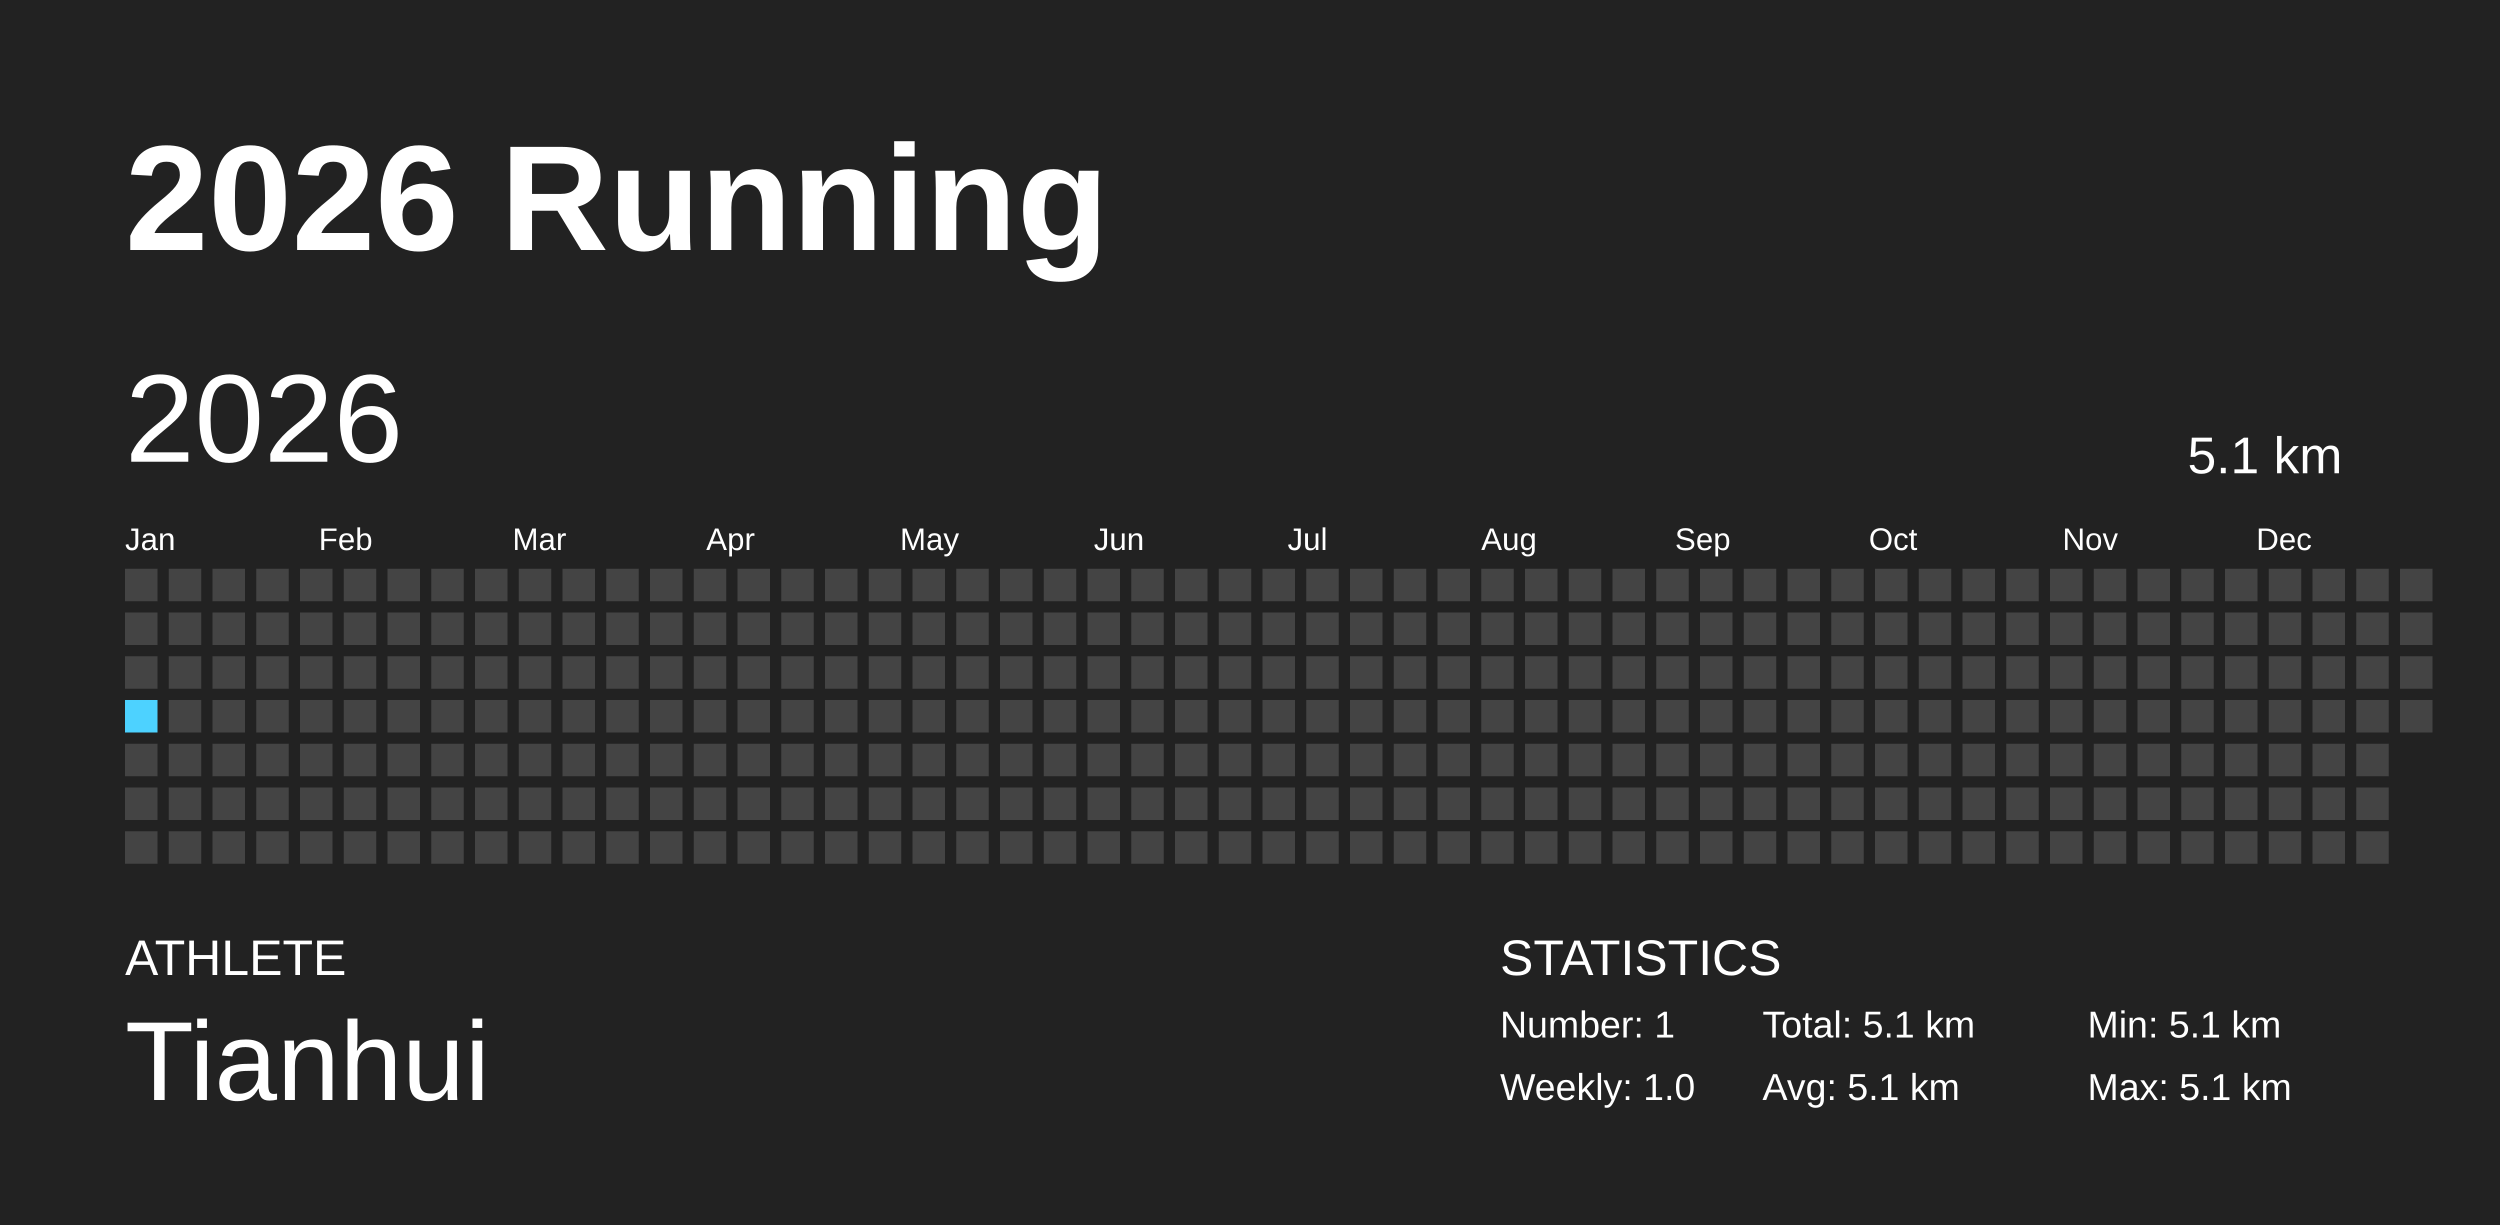
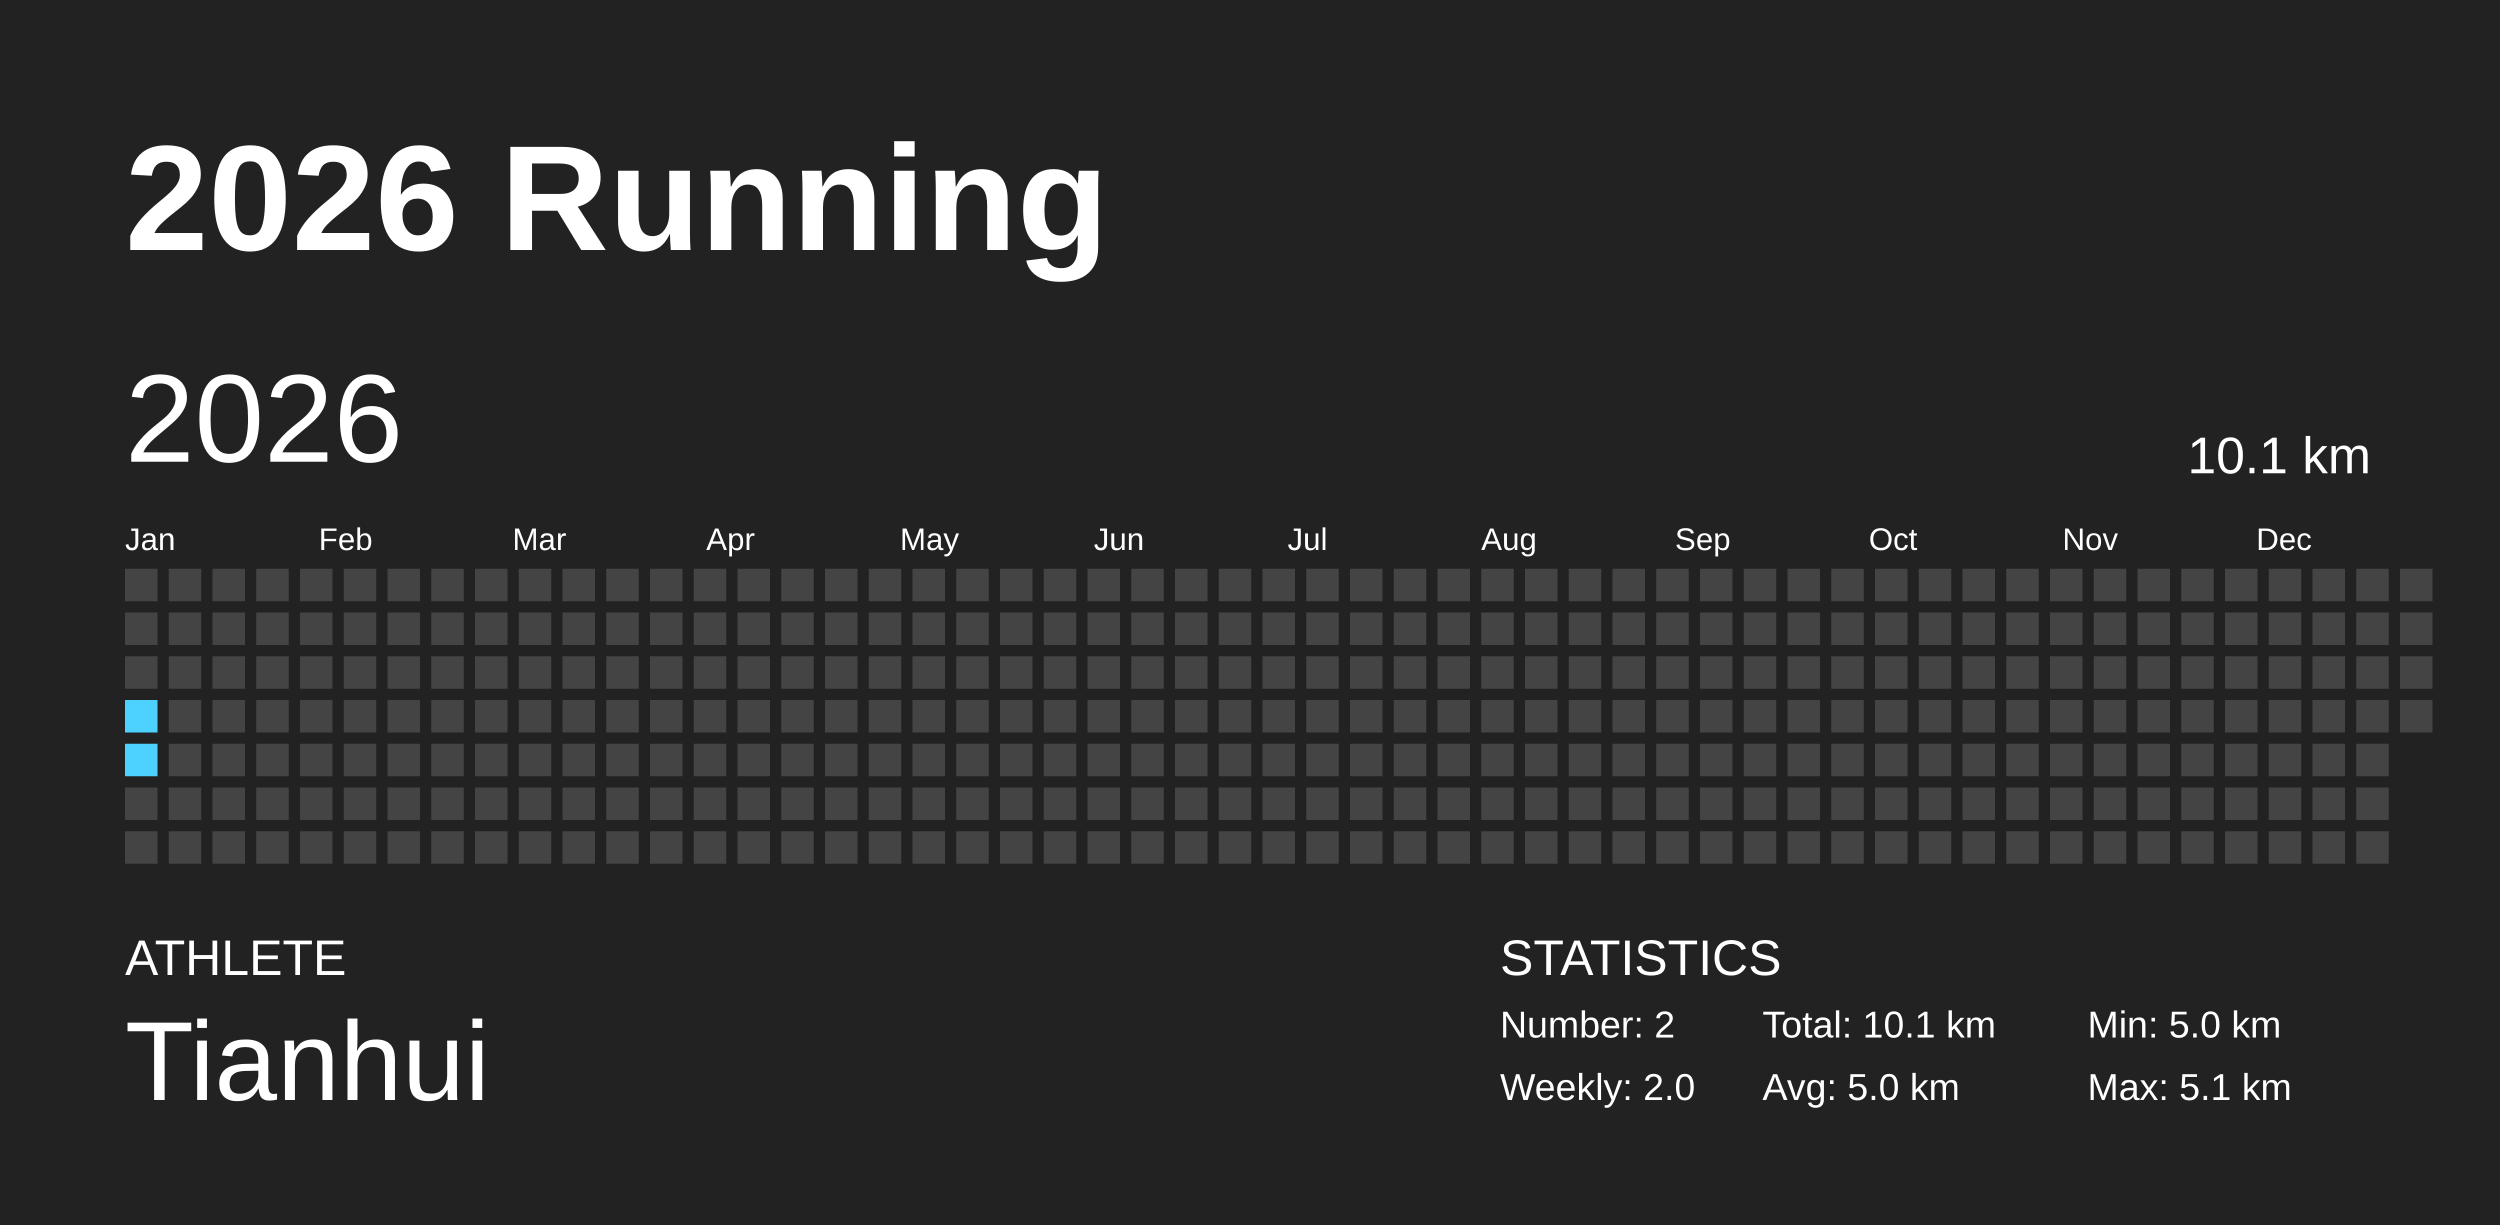
<svg xmlns="http://www.w3.org/2000/svg" baseProfile="full" height="98mm" version="1.1" viewBox="0,0,200,98" width="200mm">
  <defs />
  <rect fill="#222222" height="98" width="200" x="0" y="0" />
  <text fill="#FFFFFF" style="font-size:12px; font-family:Arial; font-weight:bold;" x="10" y="20">2026 Running</text>
  <text fill="#FFFFFF" style="font-size:4px; font-family:Arial" x="10" y="78">ATHLETE</text>
  <text fill="#FFFFFF" style="font-size:9px; font-family:Arial" x="10" y="88">Tianhui</text>
  <text fill="#FFFFFF" style="font-size:4px; font-family:Arial" x="120" y="78">STATISTICS</text>
-   <text fill="#FFFFFF" style="font-size:3px; font-family:Arial" x="120" y="83">Number: 1</text>
-   <text fill="#FFFFFF" style="font-size:3px; font-family:Arial" x="120" y="88">Weekly: 1.0</text>
-   <text fill="#FFFFFF" style="font-size:3px; font-family:Arial" x="141" y="83">Total: 5.1 km</text>
-   <text fill="#FFFFFF" style="font-size:3px; font-family:Arial" x="141" y="88">Avg: 5.1 km</text>
-   <text fill="#FFFFFF" style="font-size:3px; font-family:Arial" x="167" y="83">Min: 5.1 km</text>
+   <text fill="#FFFFFF" style="font-size:3px; font-family:Arial" x="120" y="83">Number: 2</text>
+   <text fill="#FFFFFF" style="font-size:3px; font-family:Arial" x="120" y="88">Weekly: 2.0</text>
+   <text fill="#FFFFFF" style="font-size:3px; font-family:Arial" x="141" y="83">Total: 10.1 km</text>
+   <text fill="#FFFFFF" style="font-size:3px; font-family:Arial" x="141" y="88">Avg: 5.0 km</text>
+   <text fill="#FFFFFF" style="font-size:3px; font-family:Arial" x="167" y="83">Min: 5.0 km</text>
  <text fill="#FFFFFF" style="font-size:3px; font-family:Arial" x="167" y="88">Max: 5.1 km</text>
  <text dominant-baseline="hanging" fill="#FFFFFF" style="font-size:10.0px; font-family:Arial;" x="10" y="30">2026</text>
-   <text dominant-baseline="hanging" fill="#FFFFFF" style="font-size:4.125px; font-family:Arial;" x="175" y="35">5.1 km</text>
+   <text dominant-baseline="hanging" fill="#FFFFFF" style="font-size:4.125px; font-family:Arial;" x="175" y="35">10.1 km</text>
  <text fill="#FFFFFF" style="font-size:2.5px; font-family:Arial" x="10.0" y="44">Jan</text>
  <text fill="#FFFFFF" style="font-size:2.5px; font-family:Arial" x="25.5" y="44">Feb</text>
  <text fill="#FFFFFF" style="font-size:2.5px; font-family:Arial" x="41.0" y="44">Mar</text>
  <text fill="#FFFFFF" style="font-size:2.5px; font-family:Arial" x="56.5" y="44">Apr</text>
  <text fill="#FFFFFF" style="font-size:2.5px; font-family:Arial" x="72.0" y="44">May</text>
  <text fill="#FFFFFF" style="font-size:2.5px; font-family:Arial" x="87.5" y="44">Jun</text>
  <text fill="#FFFFFF" style="font-size:2.5px; font-family:Arial" x="103.0" y="44">Jul</text>
  <text fill="#FFFFFF" style="font-size:2.5px; font-family:Arial" x="118.5" y="44">Aug</text>
  <text fill="#FFFFFF" style="font-size:2.5px; font-family:Arial" x="134.0" y="44">Sep</text>
  <text fill="#FFFFFF" style="font-size:2.5px; font-family:Arial" x="149.5" y="44">Oct</text>
  <text fill="#FFFFFF" style="font-size:2.5px; font-family:Arial" x="165.0" y="44">Nov</text>
  <text fill="#FFFFFF" style="font-size:2.5px; font-family:Arial" x="180.5" y="44">Dec</text>
  <rect fill="#444444" height="2.6" width="2.6" x="10.0" y="45.5" />
  <rect fill="#444444" height="2.6" width="2.6" x="10.0" y="49.0" />
  <rect fill="#444444" height="2.6" width="2.6" x="10.0" y="52.5" />
-   <rect fill="#4DD2FF" height="2.6" width="2.6" x="10.0" y="56.0" />
-   <rect fill="#444444" height="2.6" width="2.6" x="10.0" y="59.5" />
+   <rect fill="#4dd2ff" height="2.6" width="2.6" x="10.0" y="56.0" />
+   <rect fill="#4dd2ff" height="2.6" width="2.6" x="10.0" y="59.5" />
  <rect fill="#444444" height="2.6" width="2.6" x="10.0" y="63.0" />
  <rect fill="#444444" height="2.6" width="2.6" x="10.0" y="66.5" />
  <rect fill="#444444" height="2.6" width="2.6" x="13.5" y="45.5" />
  <rect fill="#444444" height="2.6" width="2.6" x="13.5" y="49.0" />
  <rect fill="#444444" height="2.6" width="2.6" x="13.5" y="52.5" />
  <rect fill="#444444" height="2.6" width="2.6" x="13.5" y="56.0" />
  <rect fill="#444444" height="2.6" width="2.6" x="13.5" y="59.5" />
  <rect fill="#444444" height="2.6" width="2.6" x="13.5" y="63.0" />
  <rect fill="#444444" height="2.6" width="2.6" x="13.5" y="66.5" />
  <rect fill="#444444" height="2.6" width="2.6" x="17.0" y="45.5" />
  <rect fill="#444444" height="2.6" width="2.6" x="17.0" y="49.0" />
  <rect fill="#444444" height="2.6" width="2.6" x="17.0" y="52.5" />
  <rect fill="#444444" height="2.6" width="2.6" x="17.0" y="56.0" />
  <rect fill="#444444" height="2.6" width="2.6" x="17.0" y="59.5" />
  <rect fill="#444444" height="2.6" width="2.6" x="17.0" y="63.0" />
  <rect fill="#444444" height="2.6" width="2.6" x="17.0" y="66.5" />
  <rect fill="#444444" height="2.6" width="2.6" x="20.5" y="45.5" />
  <rect fill="#444444" height="2.6" width="2.6" x="20.5" y="49.0" />
  <rect fill="#444444" height="2.6" width="2.6" x="20.5" y="52.5" />
  <rect fill="#444444" height="2.6" width="2.6" x="20.5" y="56.0" />
  <rect fill="#444444" height="2.6" width="2.6" x="20.5" y="59.5" />
  <rect fill="#444444" height="2.6" width="2.6" x="20.5" y="63.0" />
  <rect fill="#444444" height="2.6" width="2.6" x="20.5" y="66.5" />
  <rect fill="#444444" height="2.6" width="2.6" x="24.0" y="45.5" />
  <rect fill="#444444" height="2.6" width="2.6" x="24.0" y="49.0" />
  <rect fill="#444444" height="2.6" width="2.6" x="24.0" y="52.5" />
  <rect fill="#444444" height="2.6" width="2.6" x="24.0" y="56.0" />
  <rect fill="#444444" height="2.6" width="2.6" x="24.0" y="59.5" />
  <rect fill="#444444" height="2.6" width="2.6" x="24.0" y="63.0" />
  <rect fill="#444444" height="2.6" width="2.6" x="24.0" y="66.5" />
  <rect fill="#444444" height="2.6" width="2.6" x="27.5" y="45.5" />
  <rect fill="#444444" height="2.6" width="2.6" x="27.5" y="49.0" />
  <rect fill="#444444" height="2.6" width="2.6" x="27.5" y="52.5" />
  <rect fill="#444444" height="2.6" width="2.6" x="27.5" y="56.0" />
  <rect fill="#444444" height="2.6" width="2.6" x="27.5" y="59.5" />
  <rect fill="#444444" height="2.6" width="2.6" x="27.5" y="63.0" />
  <rect fill="#444444" height="2.6" width="2.6" x="27.5" y="66.5" />
  <rect fill="#444444" height="2.6" width="2.6" x="31.0" y="45.5" />
  <rect fill="#444444" height="2.6" width="2.6" x="31.0" y="49.0" />
  <rect fill="#444444" height="2.6" width="2.6" x="31.0" y="52.5" />
  <rect fill="#444444" height="2.6" width="2.6" x="31.0" y="56.0" />
  <rect fill="#444444" height="2.6" width="2.6" x="31.0" y="59.5" />
  <rect fill="#444444" height="2.6" width="2.6" x="31.0" y="63.0" />
  <rect fill="#444444" height="2.6" width="2.6" x="31.0" y="66.5" />
  <rect fill="#444444" height="2.6" width="2.6" x="34.5" y="45.5" />
  <rect fill="#444444" height="2.6" width="2.6" x="34.5" y="49.0" />
  <rect fill="#444444" height="2.6" width="2.6" x="34.5" y="52.5" />
  <rect fill="#444444" height="2.6" width="2.6" x="34.5" y="56.0" />
  <rect fill="#444444" height="2.6" width="2.6" x="34.5" y="59.5" />
  <rect fill="#444444" height="2.6" width="2.6" x="34.5" y="63.0" />
  <rect fill="#444444" height="2.6" width="2.6" x="34.5" y="66.5" />
  <rect fill="#444444" height="2.6" width="2.6" x="38.0" y="45.5" />
  <rect fill="#444444" height="2.6" width="2.6" x="38.0" y="49.0" />
  <rect fill="#444444" height="2.6" width="2.6" x="38.0" y="52.5" />
  <rect fill="#444444" height="2.6" width="2.6" x="38.0" y="56.0" />
  <rect fill="#444444" height="2.6" width="2.6" x="38.0" y="59.5" />
  <rect fill="#444444" height="2.6" width="2.6" x="38.0" y="63.0" />
  <rect fill="#444444" height="2.6" width="2.6" x="38.0" y="66.5" />
  <rect fill="#444444" height="2.6" width="2.6" x="41.5" y="45.5" />
  <rect fill="#444444" height="2.6" width="2.6" x="41.5" y="49.0" />
  <rect fill="#444444" height="2.6" width="2.6" x="41.5" y="52.5" />
  <rect fill="#444444" height="2.6" width="2.6" x="41.5" y="56.0" />
  <rect fill="#444444" height="2.6" width="2.6" x="41.5" y="59.5" />
  <rect fill="#444444" height="2.6" width="2.6" x="41.5" y="63.0" />
  <rect fill="#444444" height="2.6" width="2.6" x="41.5" y="66.5" />
  <rect fill="#444444" height="2.6" width="2.6" x="45.0" y="45.5" />
  <rect fill="#444444" height="2.6" width="2.6" x="45.0" y="49.0" />
  <rect fill="#444444" height="2.6" width="2.6" x="45.0" y="52.5" />
  <rect fill="#444444" height="2.6" width="2.6" x="45.0" y="56.0" />
  <rect fill="#444444" height="2.6" width="2.6" x="45.0" y="59.5" />
  <rect fill="#444444" height="2.6" width="2.6" x="45.0" y="63.0" />
  <rect fill="#444444" height="2.6" width="2.6" x="45.0" y="66.5" />
  <rect fill="#444444" height="2.6" width="2.6" x="48.5" y="45.5" />
  <rect fill="#444444" height="2.6" width="2.6" x="48.5" y="49.0" />
  <rect fill="#444444" height="2.6" width="2.6" x="48.5" y="52.5" />
  <rect fill="#444444" height="2.6" width="2.6" x="48.5" y="56.0" />
  <rect fill="#444444" height="2.6" width="2.6" x="48.5" y="59.5" />
  <rect fill="#444444" height="2.6" width="2.6" x="48.5" y="63.0" />
  <rect fill="#444444" height="2.6" width="2.6" x="48.5" y="66.5" />
  <rect fill="#444444" height="2.6" width="2.6" x="52.0" y="45.5" />
  <rect fill="#444444" height="2.6" width="2.6" x="52.0" y="49.0" />
  <rect fill="#444444" height="2.6" width="2.6" x="52.0" y="52.5" />
  <rect fill="#444444" height="2.6" width="2.6" x="52.0" y="56.0" />
  <rect fill="#444444" height="2.6" width="2.6" x="52.0" y="59.5" />
  <rect fill="#444444" height="2.6" width="2.6" x="52.0" y="63.0" />
  <rect fill="#444444" height="2.6" width="2.6" x="52.0" y="66.5" />
  <rect fill="#444444" height="2.6" width="2.6" x="55.5" y="45.5" />
  <rect fill="#444444" height="2.6" width="2.6" x="55.5" y="49.0" />
  <rect fill="#444444" height="2.6" width="2.6" x="55.5" y="52.5" />
  <rect fill="#444444" height="2.6" width="2.6" x="55.5" y="56.0" />
  <rect fill="#444444" height="2.6" width="2.6" x="55.5" y="59.5" />
  <rect fill="#444444" height="2.6" width="2.6" x="55.5" y="63.0" />
  <rect fill="#444444" height="2.6" width="2.6" x="55.5" y="66.5" />
  <rect fill="#444444" height="2.6" width="2.6" x="59.0" y="45.5" />
  <rect fill="#444444" height="2.6" width="2.6" x="59.0" y="49.0" />
  <rect fill="#444444" height="2.6" width="2.6" x="59.0" y="52.5" />
  <rect fill="#444444" height="2.6" width="2.6" x="59.0" y="56.0" />
  <rect fill="#444444" height="2.6" width="2.6" x="59.0" y="59.5" />
  <rect fill="#444444" height="2.6" width="2.6" x="59.0" y="63.0" />
  <rect fill="#444444" height="2.6" width="2.6" x="59.0" y="66.5" />
  <rect fill="#444444" height="2.6" width="2.6" x="62.5" y="45.5" />
  <rect fill="#444444" height="2.6" width="2.6" x="62.5" y="49.0" />
  <rect fill="#444444" height="2.6" width="2.6" x="62.5" y="52.5" />
  <rect fill="#444444" height="2.6" width="2.6" x="62.5" y="56.0" />
  <rect fill="#444444" height="2.6" width="2.6" x="62.5" y="59.5" />
  <rect fill="#444444" height="2.6" width="2.6" x="62.5" y="63.0" />
  <rect fill="#444444" height="2.6" width="2.6" x="62.5" y="66.5" />
  <rect fill="#444444" height="2.6" width="2.6" x="66.0" y="45.5" />
  <rect fill="#444444" height="2.6" width="2.6" x="66.0" y="49.0" />
  <rect fill="#444444" height="2.6" width="2.6" x="66.0" y="52.5" />
  <rect fill="#444444" height="2.6" width="2.6" x="66.0" y="56.0" />
  <rect fill="#444444" height="2.6" width="2.6" x="66.0" y="59.5" />
  <rect fill="#444444" height="2.6" width="2.6" x="66.0" y="63.0" />
  <rect fill="#444444" height="2.6" width="2.6" x="66.0" y="66.5" />
  <rect fill="#444444" height="2.6" width="2.6" x="69.5" y="45.5" />
  <rect fill="#444444" height="2.6" width="2.6" x="69.5" y="49.0" />
  <rect fill="#444444" height="2.6" width="2.6" x="69.5" y="52.5" />
  <rect fill="#444444" height="2.6" width="2.6" x="69.5" y="56.0" />
  <rect fill="#444444" height="2.6" width="2.6" x="69.5" y="59.5" />
  <rect fill="#444444" height="2.6" width="2.6" x="69.5" y="63.0" />
  <rect fill="#444444" height="2.6" width="2.6" x="69.5" y="66.5" />
  <rect fill="#444444" height="2.6" width="2.6" x="73.0" y="45.5" />
  <rect fill="#444444" height="2.6" width="2.6" x="73.0" y="49.0" />
  <rect fill="#444444" height="2.6" width="2.6" x="73.0" y="52.5" />
  <rect fill="#444444" height="2.6" width="2.6" x="73.0" y="56.0" />
  <rect fill="#444444" height="2.6" width="2.6" x="73.0" y="59.5" />
  <rect fill="#444444" height="2.6" width="2.6" x="73.0" y="63.0" />
  <rect fill="#444444" height="2.6" width="2.6" x="73.0" y="66.5" />
  <rect fill="#444444" height="2.6" width="2.6" x="76.5" y="45.5" />
  <rect fill="#444444" height="2.6" width="2.6" x="76.5" y="49.0" />
  <rect fill="#444444" height="2.6" width="2.6" x="76.5" y="52.5" />
  <rect fill="#444444" height="2.6" width="2.6" x="76.5" y="56.0" />
  <rect fill="#444444" height="2.6" width="2.6" x="76.5" y="59.5" />
  <rect fill="#444444" height="2.6" width="2.6" x="76.5" y="63.0" />
  <rect fill="#444444" height="2.6" width="2.6" x="76.5" y="66.5" />
  <rect fill="#444444" height="2.6" width="2.6" x="80.0" y="45.5" />
  <rect fill="#444444" height="2.6" width="2.6" x="80.0" y="49.0" />
  <rect fill="#444444" height="2.6" width="2.6" x="80.0" y="52.5" />
  <rect fill="#444444" height="2.6" width="2.6" x="80.0" y="56.0" />
  <rect fill="#444444" height="2.6" width="2.6" x="80.0" y="59.5" />
  <rect fill="#444444" height="2.6" width="2.6" x="80.0" y="63.0" />
  <rect fill="#444444" height="2.6" width="2.6" x="80.0" y="66.5" />
  <rect fill="#444444" height="2.6" width="2.6" x="83.5" y="45.5" />
  <rect fill="#444444" height="2.6" width="2.6" x="83.5" y="49.0" />
  <rect fill="#444444" height="2.6" width="2.6" x="83.5" y="52.5" />
  <rect fill="#444444" height="2.6" width="2.6" x="83.5" y="56.0" />
  <rect fill="#444444" height="2.6" width="2.6" x="83.5" y="59.5" />
  <rect fill="#444444" height="2.6" width="2.6" x="83.5" y="63.0" />
  <rect fill="#444444" height="2.6" width="2.6" x="83.5" y="66.5" />
  <rect fill="#444444" height="2.6" width="2.6" x="87.0" y="45.5" />
  <rect fill="#444444" height="2.6" width="2.6" x="87.0" y="49.0" />
  <rect fill="#444444" height="2.6" width="2.6" x="87.0" y="52.5" />
  <rect fill="#444444" height="2.6" width="2.6" x="87.0" y="56.0" />
  <rect fill="#444444" height="2.6" width="2.6" x="87.0" y="59.5" />
  <rect fill="#444444" height="2.6" width="2.6" x="87.0" y="63.0" />
  <rect fill="#444444" height="2.6" width="2.6" x="87.0" y="66.5" />
  <rect fill="#444444" height="2.6" width="2.6" x="90.5" y="45.5" />
  <rect fill="#444444" height="2.6" width="2.6" x="90.5" y="49.0" />
  <rect fill="#444444" height="2.6" width="2.6" x="90.5" y="52.5" />
  <rect fill="#444444" height="2.6" width="2.6" x="90.5" y="56.0" />
  <rect fill="#444444" height="2.6" width="2.6" x="90.5" y="59.5" />
  <rect fill="#444444" height="2.6" width="2.6" x="90.5" y="63.0" />
  <rect fill="#444444" height="2.6" width="2.6" x="90.5" y="66.5" />
  <rect fill="#444444" height="2.6" width="2.6" x="94.0" y="45.5" />
  <rect fill="#444444" height="2.6" width="2.6" x="94.0" y="49.0" />
  <rect fill="#444444" height="2.6" width="2.6" x="94.0" y="52.5" />
  <rect fill="#444444" height="2.6" width="2.6" x="94.0" y="56.0" />
  <rect fill="#444444" height="2.6" width="2.6" x="94.0" y="59.5" />
  <rect fill="#444444" height="2.6" width="2.6" x="94.0" y="63.0" />
  <rect fill="#444444" height="2.6" width="2.6" x="94.0" y="66.5" />
  <rect fill="#444444" height="2.6" width="2.6" x="97.5" y="45.5" />
  <rect fill="#444444" height="2.6" width="2.6" x="97.5" y="49.0" />
  <rect fill="#444444" height="2.6" width="2.6" x="97.5" y="52.5" />
  <rect fill="#444444" height="2.6" width="2.6" x="97.5" y="56.0" />
  <rect fill="#444444" height="2.6" width="2.6" x="97.5" y="59.5" />
  <rect fill="#444444" height="2.6" width="2.6" x="97.5" y="63.0" />
  <rect fill="#444444" height="2.6" width="2.6" x="97.5" y="66.5" />
  <rect fill="#444444" height="2.6" width="2.6" x="101.0" y="45.5" />
  <rect fill="#444444" height="2.6" width="2.6" x="101.0" y="49.0" />
  <rect fill="#444444" height="2.6" width="2.6" x="101.0" y="52.5" />
  <rect fill="#444444" height="2.6" width="2.6" x="101.0" y="56.0" />
  <rect fill="#444444" height="2.6" width="2.6" x="101.0" y="59.5" />
  <rect fill="#444444" height="2.6" width="2.6" x="101.0" y="63.0" />
  <rect fill="#444444" height="2.6" width="2.6" x="101.0" y="66.5" />
  <rect fill="#444444" height="2.6" width="2.6" x="104.5" y="45.5" />
  <rect fill="#444444" height="2.6" width="2.6" x="104.5" y="49.0" />
  <rect fill="#444444" height="2.6" width="2.6" x="104.5" y="52.5" />
  <rect fill="#444444" height="2.6" width="2.6" x="104.5" y="56.0" />
  <rect fill="#444444" height="2.6" width="2.6" x="104.5" y="59.5" />
  <rect fill="#444444" height="2.6" width="2.6" x="104.5" y="63.0" />
  <rect fill="#444444" height="2.6" width="2.6" x="104.5" y="66.5" />
  <rect fill="#444444" height="2.6" width="2.6" x="108.0" y="45.5" />
  <rect fill="#444444" height="2.6" width="2.6" x="108.0" y="49.0" />
  <rect fill="#444444" height="2.6" width="2.6" x="108.0" y="52.5" />
  <rect fill="#444444" height="2.6" width="2.6" x="108.0" y="56.0" />
  <rect fill="#444444" height="2.6" width="2.6" x="108.0" y="59.5" />
  <rect fill="#444444" height="2.6" width="2.6" x="108.0" y="63.0" />
  <rect fill="#444444" height="2.6" width="2.6" x="108.0" y="66.5" />
  <rect fill="#444444" height="2.6" width="2.6" x="111.5" y="45.5" />
  <rect fill="#444444" height="2.6" width="2.6" x="111.5" y="49.0" />
  <rect fill="#444444" height="2.6" width="2.6" x="111.5" y="52.5" />
  <rect fill="#444444" height="2.6" width="2.6" x="111.5" y="56.0" />
  <rect fill="#444444" height="2.6" width="2.6" x="111.5" y="59.5" />
  <rect fill="#444444" height="2.6" width="2.6" x="111.5" y="63.0" />
  <rect fill="#444444" height="2.6" width="2.6" x="111.5" y="66.5" />
  <rect fill="#444444" height="2.6" width="2.6" x="115.0" y="45.5" />
  <rect fill="#444444" height="2.6" width="2.6" x="115.0" y="49.0" />
  <rect fill="#444444" height="2.6" width="2.6" x="115.0" y="52.5" />
  <rect fill="#444444" height="2.6" width="2.6" x="115.0" y="56.0" />
  <rect fill="#444444" height="2.6" width="2.6" x="115.0" y="59.5" />
  <rect fill="#444444" height="2.6" width="2.6" x="115.0" y="63.0" />
  <rect fill="#444444" height="2.6" width="2.6" x="115.0" y="66.5" />
  <rect fill="#444444" height="2.6" width="2.6" x="118.5" y="45.5" />
  <rect fill="#444444" height="2.6" width="2.6" x="118.5" y="49.0" />
  <rect fill="#444444" height="2.6" width="2.6" x="118.5" y="52.5" />
  <rect fill="#444444" height="2.6" width="2.6" x="118.5" y="56.0" />
  <rect fill="#444444" height="2.6" width="2.6" x="118.5" y="59.5" />
  <rect fill="#444444" height="2.6" width="2.6" x="118.5" y="63.0" />
  <rect fill="#444444" height="2.6" width="2.6" x="118.5" y="66.5" />
  <rect fill="#444444" height="2.6" width="2.6" x="122.0" y="45.5" />
  <rect fill="#444444" height="2.6" width="2.6" x="122.0" y="49.0" />
  <rect fill="#444444" height="2.6" width="2.6" x="122.0" y="52.5" />
  <rect fill="#444444" height="2.6" width="2.6" x="122.0" y="56.0" />
  <rect fill="#444444" height="2.6" width="2.6" x="122.0" y="59.5" />
  <rect fill="#444444" height="2.6" width="2.6" x="122.0" y="63.0" />
  <rect fill="#444444" height="2.6" width="2.6" x="122.0" y="66.5" />
  <rect fill="#444444" height="2.6" width="2.6" x="125.5" y="45.5" />
  <rect fill="#444444" height="2.6" width="2.6" x="125.5" y="49.0" />
  <rect fill="#444444" height="2.6" width="2.6" x="125.5" y="52.5" />
  <rect fill="#444444" height="2.6" width="2.6" x="125.5" y="56.0" />
  <rect fill="#444444" height="2.6" width="2.6" x="125.5" y="59.5" />
  <rect fill="#444444" height="2.6" width="2.6" x="125.5" y="63.0" />
  <rect fill="#444444" height="2.6" width="2.6" x="125.5" y="66.5" />
  <rect fill="#444444" height="2.6" width="2.6" x="129.0" y="45.5" />
  <rect fill="#444444" height="2.6" width="2.6" x="129.0" y="49.0" />
  <rect fill="#444444" height="2.6" width="2.6" x="129.0" y="52.5" />
  <rect fill="#444444" height="2.6" width="2.6" x="129.0" y="56.0" />
  <rect fill="#444444" height="2.6" width="2.6" x="129.0" y="59.5" />
  <rect fill="#444444" height="2.6" width="2.6" x="129.0" y="63.0" />
  <rect fill="#444444" height="2.6" width="2.6" x="129.0" y="66.5" />
  <rect fill="#444444" height="2.6" width="2.6" x="132.5" y="45.5" />
  <rect fill="#444444" height="2.6" width="2.6" x="132.5" y="49.0" />
  <rect fill="#444444" height="2.6" width="2.6" x="132.5" y="52.5" />
  <rect fill="#444444" height="2.6" width="2.6" x="132.5" y="56.0" />
  <rect fill="#444444" height="2.6" width="2.6" x="132.5" y="59.5" />
  <rect fill="#444444" height="2.6" width="2.6" x="132.5" y="63.0" />
  <rect fill="#444444" height="2.6" width="2.6" x="132.5" y="66.5" />
  <rect fill="#444444" height="2.6" width="2.6" x="136.0" y="45.5" />
  <rect fill="#444444" height="2.6" width="2.6" x="136.0" y="49.0" />
  <rect fill="#444444" height="2.6" width="2.6" x="136.0" y="52.5" />
  <rect fill="#444444" height="2.6" width="2.6" x="136.0" y="56.0" />
  <rect fill="#444444" height="2.6" width="2.6" x="136.0" y="59.5" />
  <rect fill="#444444" height="2.6" width="2.6" x="136.0" y="63.0" />
  <rect fill="#444444" height="2.6" width="2.6" x="136.0" y="66.5" />
  <rect fill="#444444" height="2.6" width="2.6" x="139.5" y="45.5" />
  <rect fill="#444444" height="2.6" width="2.6" x="139.5" y="49.0" />
  <rect fill="#444444" height="2.6" width="2.6" x="139.5" y="52.5" />
  <rect fill="#444444" height="2.6" width="2.6" x="139.5" y="56.0" />
  <rect fill="#444444" height="2.6" width="2.6" x="139.5" y="59.5" />
  <rect fill="#444444" height="2.6" width="2.6" x="139.5" y="63.0" />
  <rect fill="#444444" height="2.6" width="2.6" x="139.5" y="66.5" />
  <rect fill="#444444" height="2.6" width="2.6" x="143.0" y="45.5" />
  <rect fill="#444444" height="2.6" width="2.6" x="143.0" y="49.0" />
  <rect fill="#444444" height="2.6" width="2.6" x="143.0" y="52.5" />
  <rect fill="#444444" height="2.6" width="2.6" x="143.0" y="56.0" />
  <rect fill="#444444" height="2.6" width="2.6" x="143.0" y="59.5" />
  <rect fill="#444444" height="2.6" width="2.6" x="143.0" y="63.0" />
  <rect fill="#444444" height="2.6" width="2.6" x="143.0" y="66.5" />
  <rect fill="#444444" height="2.6" width="2.6" x="146.5" y="45.5" />
  <rect fill="#444444" height="2.6" width="2.6" x="146.5" y="49.0" />
  <rect fill="#444444" height="2.6" width="2.6" x="146.5" y="52.5" />
  <rect fill="#444444" height="2.6" width="2.6" x="146.5" y="56.0" />
  <rect fill="#444444" height="2.6" width="2.6" x="146.5" y="59.5" />
  <rect fill="#444444" height="2.6" width="2.6" x="146.5" y="63.0" />
  <rect fill="#444444" height="2.6" width="2.6" x="146.5" y="66.5" />
  <rect fill="#444444" height="2.6" width="2.6" x="150.0" y="45.5" />
  <rect fill="#444444" height="2.6" width="2.6" x="150.0" y="49.0" />
  <rect fill="#444444" height="2.6" width="2.6" x="150.0" y="52.5" />
  <rect fill="#444444" height="2.6" width="2.6" x="150.0" y="56.0" />
  <rect fill="#444444" height="2.6" width="2.6" x="150.0" y="59.5" />
  <rect fill="#444444" height="2.6" width="2.6" x="150.0" y="63.0" />
  <rect fill="#444444" height="2.6" width="2.6" x="150.0" y="66.5" />
  <rect fill="#444444" height="2.6" width="2.6" x="153.5" y="45.5" />
  <rect fill="#444444" height="2.6" width="2.6" x="153.5" y="49.0" />
  <rect fill="#444444" height="2.6" width="2.6" x="153.5" y="52.5" />
  <rect fill="#444444" height="2.6" width="2.6" x="153.5" y="56.0" />
  <rect fill="#444444" height="2.6" width="2.6" x="153.5" y="59.5" />
  <rect fill="#444444" height="2.6" width="2.6" x="153.5" y="63.0" />
  <rect fill="#444444" height="2.6" width="2.6" x="153.5" y="66.5" />
  <rect fill="#444444" height="2.6" width="2.6" x="157.0" y="45.5" />
  <rect fill="#444444" height="2.6" width="2.6" x="157.0" y="49.0" />
  <rect fill="#444444" height="2.6" width="2.6" x="157.0" y="52.5" />
  <rect fill="#444444" height="2.6" width="2.6" x="157.0" y="56.0" />
  <rect fill="#444444" height="2.6" width="2.6" x="157.0" y="59.5" />
  <rect fill="#444444" height="2.6" width="2.6" x="157.0" y="63.0" />
  <rect fill="#444444" height="2.6" width="2.6" x="157.0" y="66.5" />
  <rect fill="#444444" height="2.6" width="2.6" x="160.5" y="45.5" />
  <rect fill="#444444" height="2.6" width="2.6" x="160.5" y="49.0" />
  <rect fill="#444444" height="2.6" width="2.6" x="160.5" y="52.5" />
  <rect fill="#444444" height="2.6" width="2.6" x="160.5" y="56.0" />
  <rect fill="#444444" height="2.6" width="2.6" x="160.5" y="59.5" />
  <rect fill="#444444" height="2.6" width="2.6" x="160.5" y="63.0" />
  <rect fill="#444444" height="2.6" width="2.6" x="160.5" y="66.5" />
  <rect fill="#444444" height="2.6" width="2.6" x="164.0" y="45.5" />
  <rect fill="#444444" height="2.6" width="2.6" x="164.0" y="49.0" />
  <rect fill="#444444" height="2.6" width="2.6" x="164.0" y="52.5" />
  <rect fill="#444444" height="2.6" width="2.6" x="164.0" y="56.0" />
  <rect fill="#444444" height="2.6" width="2.6" x="164.0" y="59.5" />
  <rect fill="#444444" height="2.6" width="2.6" x="164.0" y="63.0" />
  <rect fill="#444444" height="2.6" width="2.6" x="164.0" y="66.5" />
  <rect fill="#444444" height="2.6" width="2.6" x="167.5" y="45.5" />
  <rect fill="#444444" height="2.6" width="2.6" x="167.5" y="49.0" />
  <rect fill="#444444" height="2.6" width="2.6" x="167.5" y="52.5" />
  <rect fill="#444444" height="2.6" width="2.6" x="167.5" y="56.0" />
  <rect fill="#444444" height="2.6" width="2.6" x="167.5" y="59.5" />
  <rect fill="#444444" height="2.6" width="2.6" x="167.5" y="63.0" />
  <rect fill="#444444" height="2.6" width="2.6" x="167.5" y="66.5" />
  <rect fill="#444444" height="2.6" width="2.6" x="171.0" y="45.5" />
  <rect fill="#444444" height="2.6" width="2.6" x="171.0" y="49.0" />
  <rect fill="#444444" height="2.6" width="2.6" x="171.0" y="52.5" />
  <rect fill="#444444" height="2.6" width="2.6" x="171.0" y="56.0" />
  <rect fill="#444444" height="2.6" width="2.6" x="171.0" y="59.5" />
  <rect fill="#444444" height="2.6" width="2.6" x="171.0" y="63.0" />
  <rect fill="#444444" height="2.6" width="2.6" x="171.0" y="66.5" />
  <rect fill="#444444" height="2.6" width="2.6" x="174.5" y="45.5" />
  <rect fill="#444444" height="2.6" width="2.6" x="174.5" y="49.0" />
  <rect fill="#444444" height="2.6" width="2.6" x="174.5" y="52.5" />
  <rect fill="#444444" height="2.6" width="2.6" x="174.5" y="56.0" />
  <rect fill="#444444" height="2.6" width="2.6" x="174.5" y="59.5" />
  <rect fill="#444444" height="2.6" width="2.6" x="174.5" y="63.0" />
  <rect fill="#444444" height="2.6" width="2.6" x="174.5" y="66.5" />
  <rect fill="#444444" height="2.6" width="2.6" x="178.0" y="45.5" />
  <rect fill="#444444" height="2.6" width="2.6" x="178.0" y="49.0" />
  <rect fill="#444444" height="2.6" width="2.6" x="178.0" y="52.5" />
  <rect fill="#444444" height="2.6" width="2.6" x="178.0" y="56.0" />
  <rect fill="#444444" height="2.6" width="2.6" x="178.0" y="59.5" />
  <rect fill="#444444" height="2.6" width="2.6" x="178.0" y="63.0" />
  <rect fill="#444444" height="2.6" width="2.6" x="178.0" y="66.5" />
  <rect fill="#444444" height="2.6" width="2.6" x="181.5" y="45.5" />
  <rect fill="#444444" height="2.6" width="2.6" x="181.5" y="49.0" />
  <rect fill="#444444" height="2.6" width="2.6" x="181.5" y="52.5" />
  <rect fill="#444444" height="2.6" width="2.6" x="181.5" y="56.0" />
  <rect fill="#444444" height="2.6" width="2.6" x="181.5" y="59.5" />
  <rect fill="#444444" height="2.6" width="2.6" x="181.5" y="63.0" />
  <rect fill="#444444" height="2.6" width="2.6" x="181.5" y="66.5" />
  <rect fill="#444444" height="2.6" width="2.6" x="185.0" y="45.5" />
  <rect fill="#444444" height="2.6" width="2.6" x="185.0" y="49.0" />
  <rect fill="#444444" height="2.6" width="2.6" x="185.0" y="52.5" />
  <rect fill="#444444" height="2.6" width="2.6" x="185.0" y="56.0" />
  <rect fill="#444444" height="2.6" width="2.6" x="185.0" y="59.5" />
  <rect fill="#444444" height="2.6" width="2.6" x="185.0" y="63.0" />
  <rect fill="#444444" height="2.6" width="2.6" x="185.0" y="66.5" />
  <rect fill="#444444" height="2.6" width="2.6" x="188.5" y="45.5" />
  <rect fill="#444444" height="2.6" width="2.6" x="188.5" y="49.0" />
  <rect fill="#444444" height="2.6" width="2.6" x="188.5" y="52.5" />
  <rect fill="#444444" height="2.6" width="2.6" x="188.5" y="56.0" />
  <rect fill="#444444" height="2.6" width="2.6" x="188.5" y="59.5" />
  <rect fill="#444444" height="2.6" width="2.6" x="188.5" y="63.0" />
  <rect fill="#444444" height="2.6" width="2.6" x="188.5" y="66.5" />
  <rect fill="#444444" height="2.6" width="2.6" x="192.0" y="45.5" />
  <rect fill="#444444" height="2.6" width="2.6" x="192.0" y="49.0" />
  <rect fill="#444444" height="2.6" width="2.6" x="192.0" y="52.5" />
  <rect fill="#444444" height="2.6" width="2.6" x="192.0" y="56.0" />
</svg>
